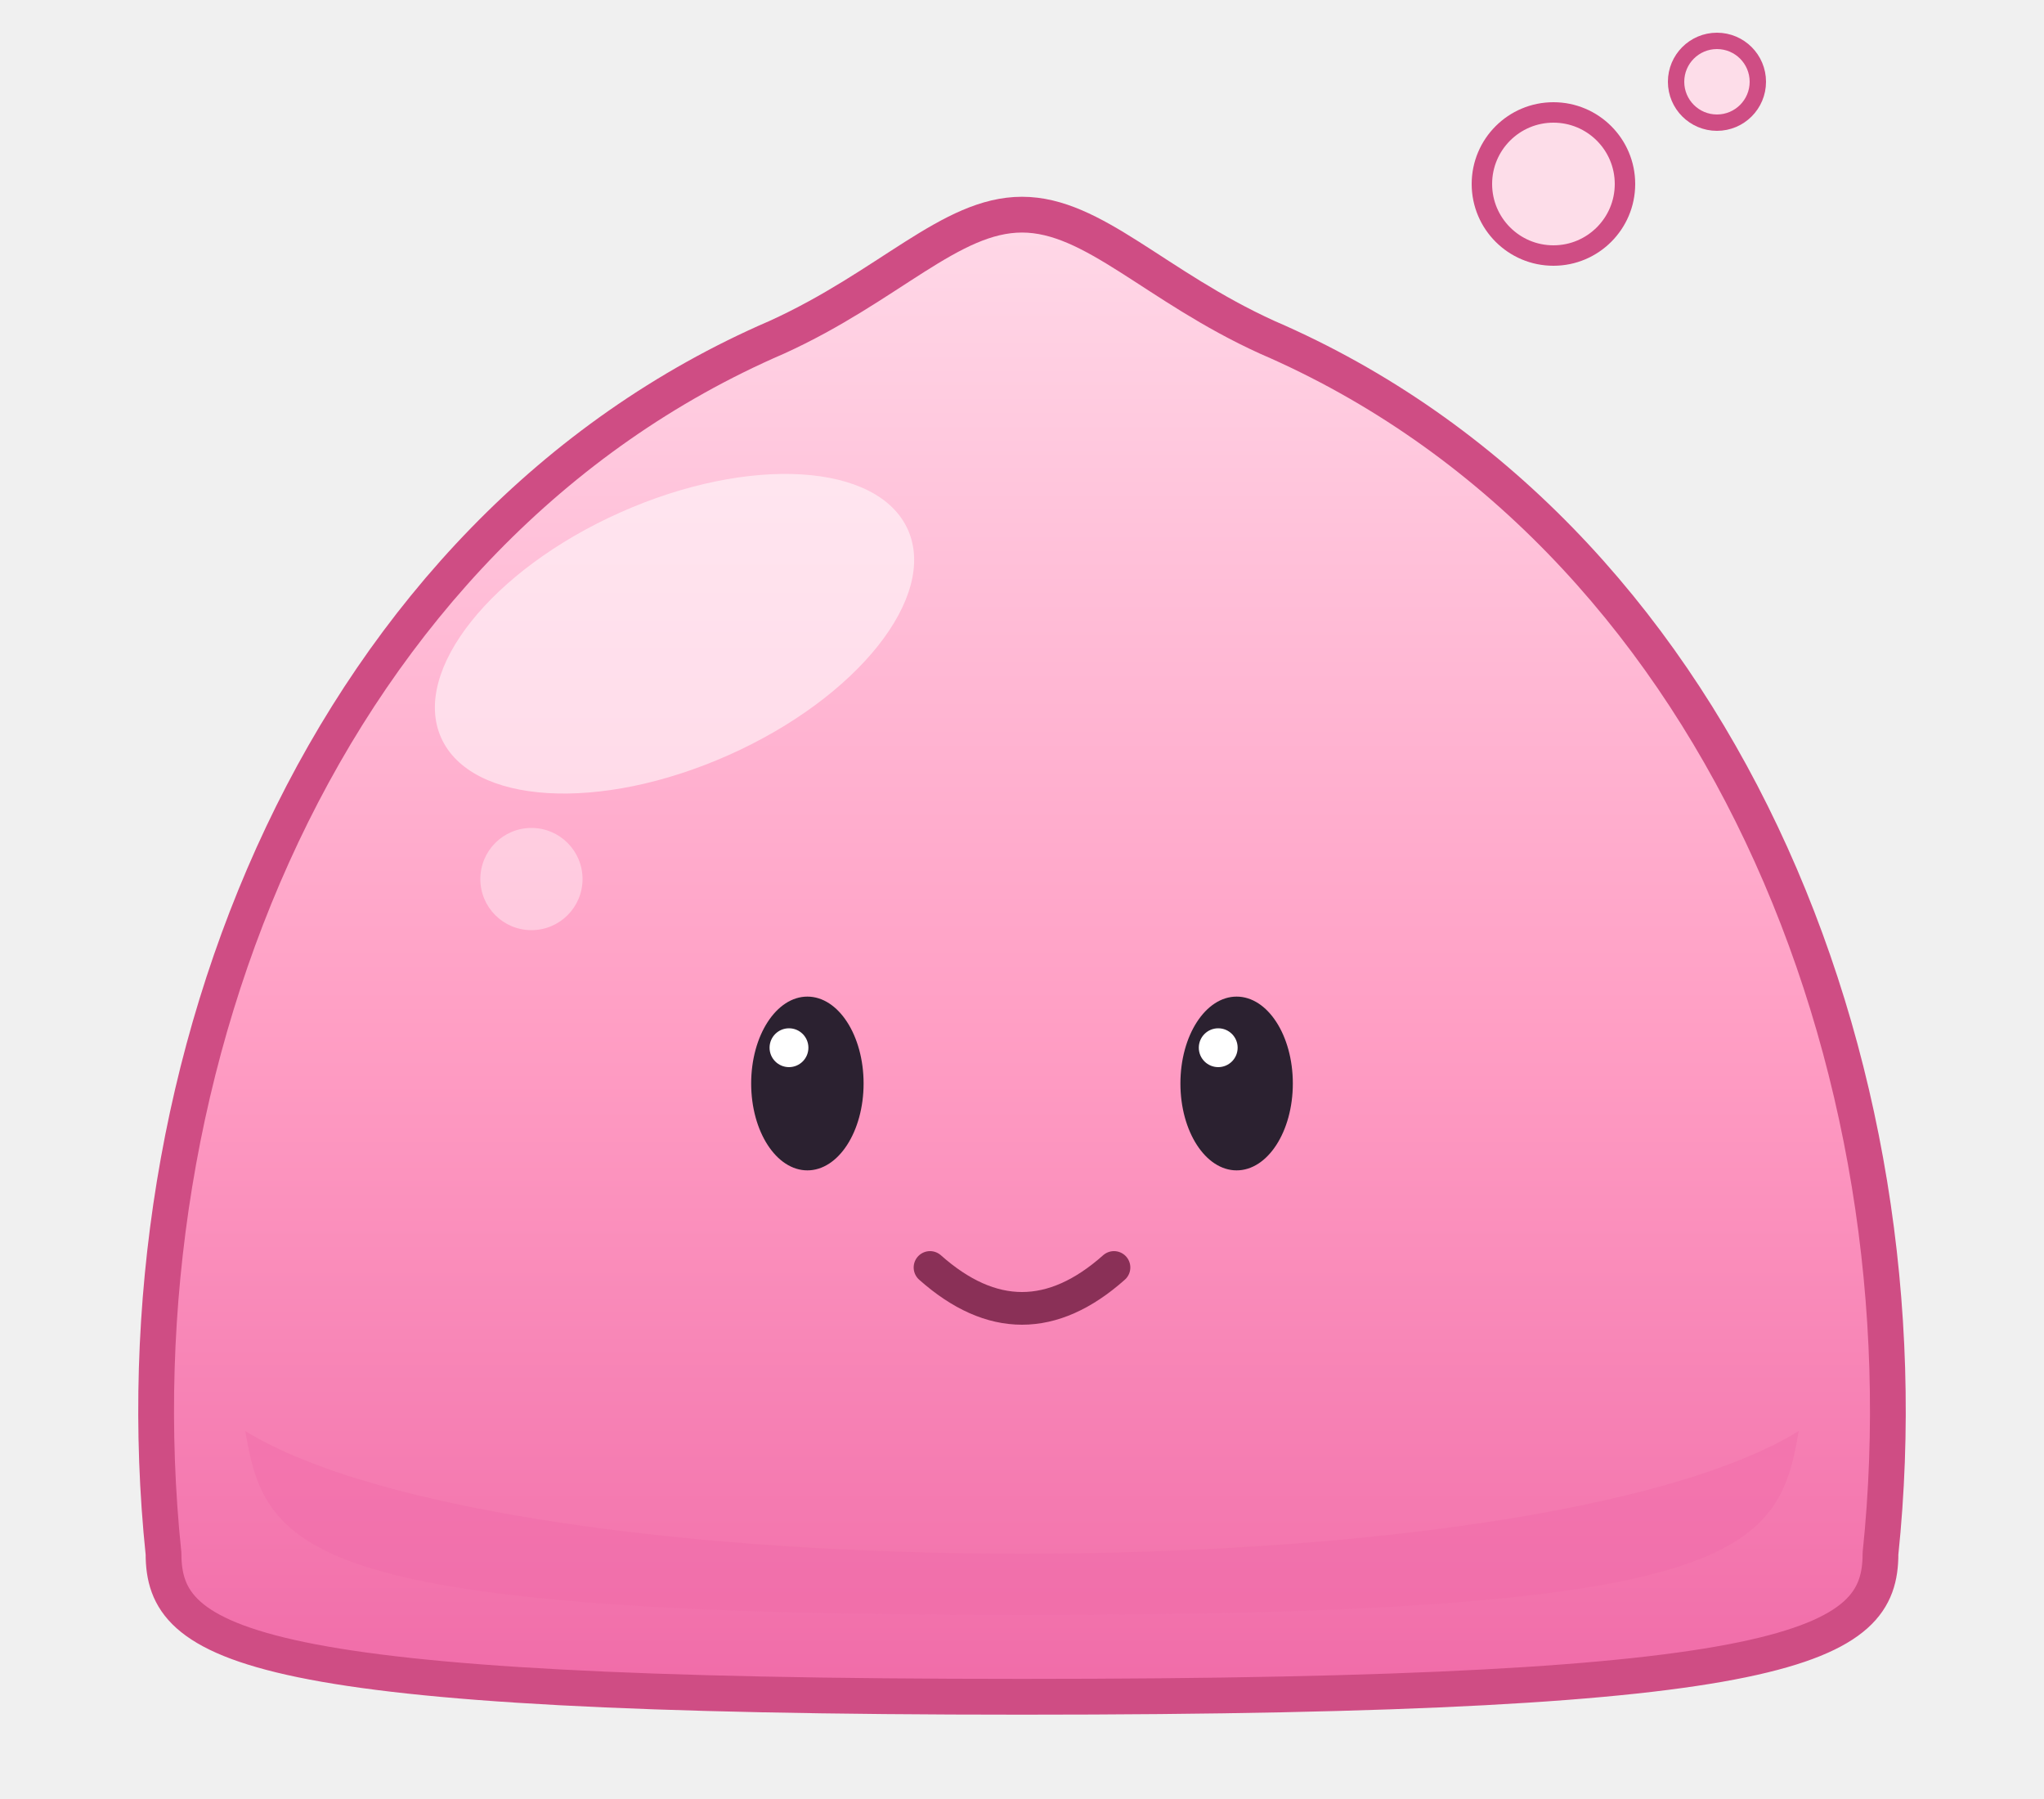
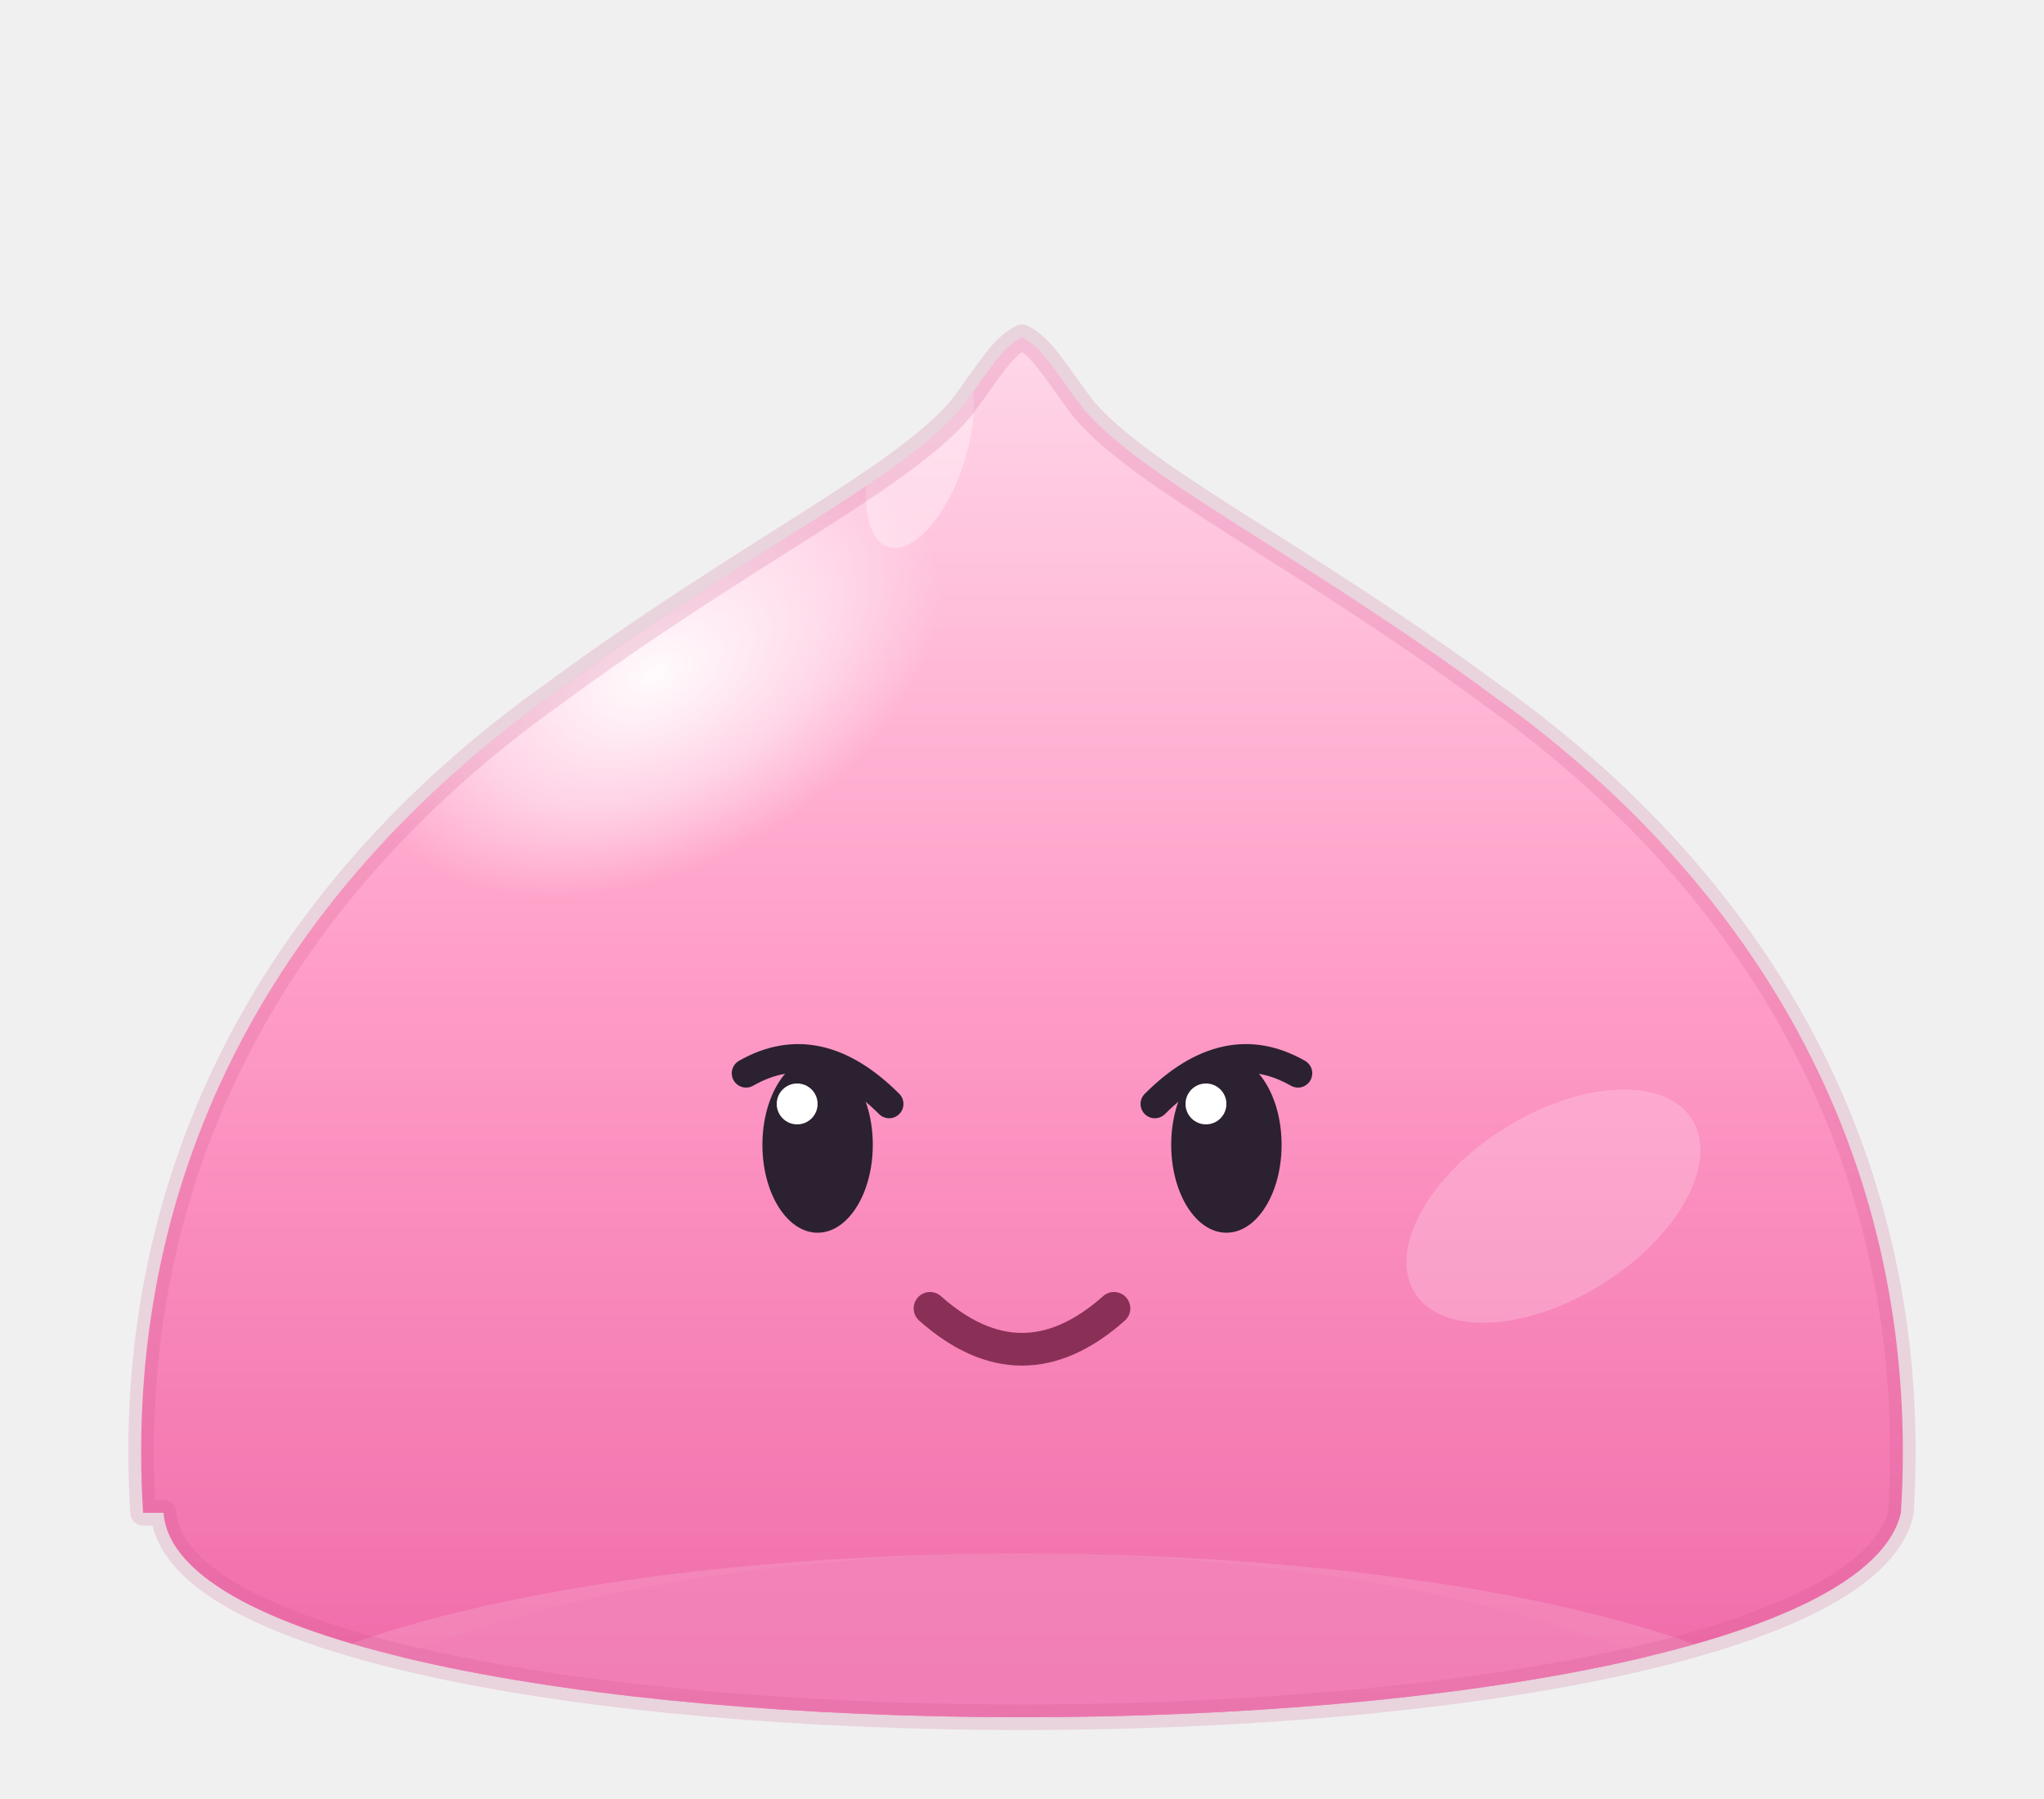
<svg xmlns="http://www.w3.org/2000/svg" viewBox="0 0 200 176">
  <defs>
    <linearGradient id="body" x1="0" y1="0" x2="0" y2="1">
-       <stop offset="0" stop-color="#ffd9e8" />
-       <stop offset="0.55" stop-color="#ff9ec4" />
-       <stop offset="1" stop-color="#f06ba8" />
+       <stop offset="0" stop-color="#ffd7e9" />
+       <stop offset="0.45" stop-color="#ff9ec7" />
+       <stop offset="1" stop-color="#ef6aa9" />
    </linearGradient>
+     <radialGradient id="gloss" cx="0.5" cy="0.5" r="0.5">
+       <stop offset="0" stop-color="#ffffff" stop-opacity="0.95" />
+       <stop offset="0.6" stop-color="#ffffff" stop-opacity="0.45" />
+       <stop offset="1" stop-color="#ffffff" stop-opacity="0" />
+     </radialGradient>
+     <clipPath id="clip">
+       <path d="M14,148 C12,116 26,88 54,68 C73,54 88,47 94,40 C97,36 98,34 100,33 C102,34 103,36 106,40 C112,47 127,54 146,68 C174,88 188,116 186,148 C183,161 142,168 100,168 C58,168 17,161 16,148 Z" />
+     </clipPath>
  </defs>
-   <circle cx="152" cy="18" r="7" fill="#ffd9e8" fill-opacity="0.85" stroke="#cf4d84" stroke-width="2" />
-   <circle cx="168" cy="8" r="4" fill="#ffd9e8" fill-opacity="0.85" stroke="#cf4d84" stroke-width="1.6" />
-   <path d="M16,152 C11,104 32,52 76,33 C87,28 93,21 100,21 C107,21 113,28 124,33 C168,52 189,104 184,152 C184,161 176,166 100,166 C24,166 16,161 16,152 Z" fill="url(#body)" stroke="#cf4d84" stroke-width="3.5" stroke-linejoin="round" />
-   <path d="M24,140 C50,156 150,156 176,140 C174,152 170,158 100,158 C30,158 26,152 24,140 Z" fill="#f06ba8" opacity="0.45" />
-   <ellipse cx="66" cy="62" rx="25" ry="13" fill="#ffffff" opacity="0.55" transform="rotate(-24 66 62)" />
-   <circle cx="52" cy="86" r="5" fill="#ffffff" opacity="0.4" />
-   <ellipse cx="79" cy="106" rx="5.5" ry="8.5" fill="#2b2130" />
-   <ellipse cx="121" cy="106" rx="5.5" ry="8.5" fill="#2b2130" />
-   <circle cx="77.2" cy="102.5" r="1.9" fill="#ffffff" />
-   <circle cx="119.2" cy="102.5" r="1.9" fill="#ffffff" />
-   <path d="M91,124 Q100,132 109,124" fill="none" stroke="#8a3057" stroke-width="3.2" stroke-linecap="round" />
+   <path d="M14,148 C12,116 26,88 54,68 C73,54 88,47 94,40 C97,36 98,34 100,33 C102,34 103,36 106,40 C112,47 127,54 146,68 C174,88 188,116 186,148 C183,161 142,168 100,168 C58,168 17,161 16,148 Z" fill="url(#body)" />
+   <g clip-path="url(#clip)">
+     <ellipse cx="100" cy="186" rx="86" ry="34" fill="#ef6aa9" opacity="0.55" />
+     <ellipse cx="100" cy="174" rx="82" ry="22" fill="#ffffff" opacity="0.14" />
+     <ellipse cx="64" cy="66" rx="30" ry="19" fill="url(#gloss)" transform="rotate(-28 64 66)" />
+     <ellipse cx="90" cy="44" rx="4.5" ry="10" fill="#ffffff" opacity="0.35" transform="rotate(18 90 44)" />
+     <ellipse cx="152" cy="118" rx="16" ry="9" fill="#ffffff" opacity="0.20" transform="rotate(-32 152 118)" />
+   </g>
+   <path d="M14,148 C12,116 26,88 54,68 C73,54 88,47 94,40 C97,36 98,34 100,33 C102,34 103,36 106,40 C112,47 127,54 146,68 C174,88 188,116 186,148 C183,161 142,168 100,168 C58,168 17,161 16,148 Z" fill="none" stroke="#c94f87" stroke-width="2.5" stroke-linejoin="round" opacity="0.18" />
+   <g>
+     <ellipse cx="80" cy="112" rx="5.4" ry="8.6" fill="#2b2130" />
+     <ellipse cx="120" cy="112" rx="5.4" ry="8.6" fill="#2b2130" />
+     <path d="M73,105 Q80,101 87,108" fill="none" stroke="#2b2130" stroke-width="2.8" stroke-linecap="round" />
+     <path d="M113,108 Q120,101 127,105" fill="none" stroke="#2b2130" stroke-width="2.8" stroke-linecap="round" />
+     <circle cx="78" cy="108" r="2" fill="#ffffff" />
+     <circle cx="118" cy="108" r="2" fill="#ffffff" />
+     <path d="M91,128 Q100,136 109,128" fill="none" stroke="#8a3057" stroke-width="3.2" stroke-linecap="round" />
+   </g>
</svg>
